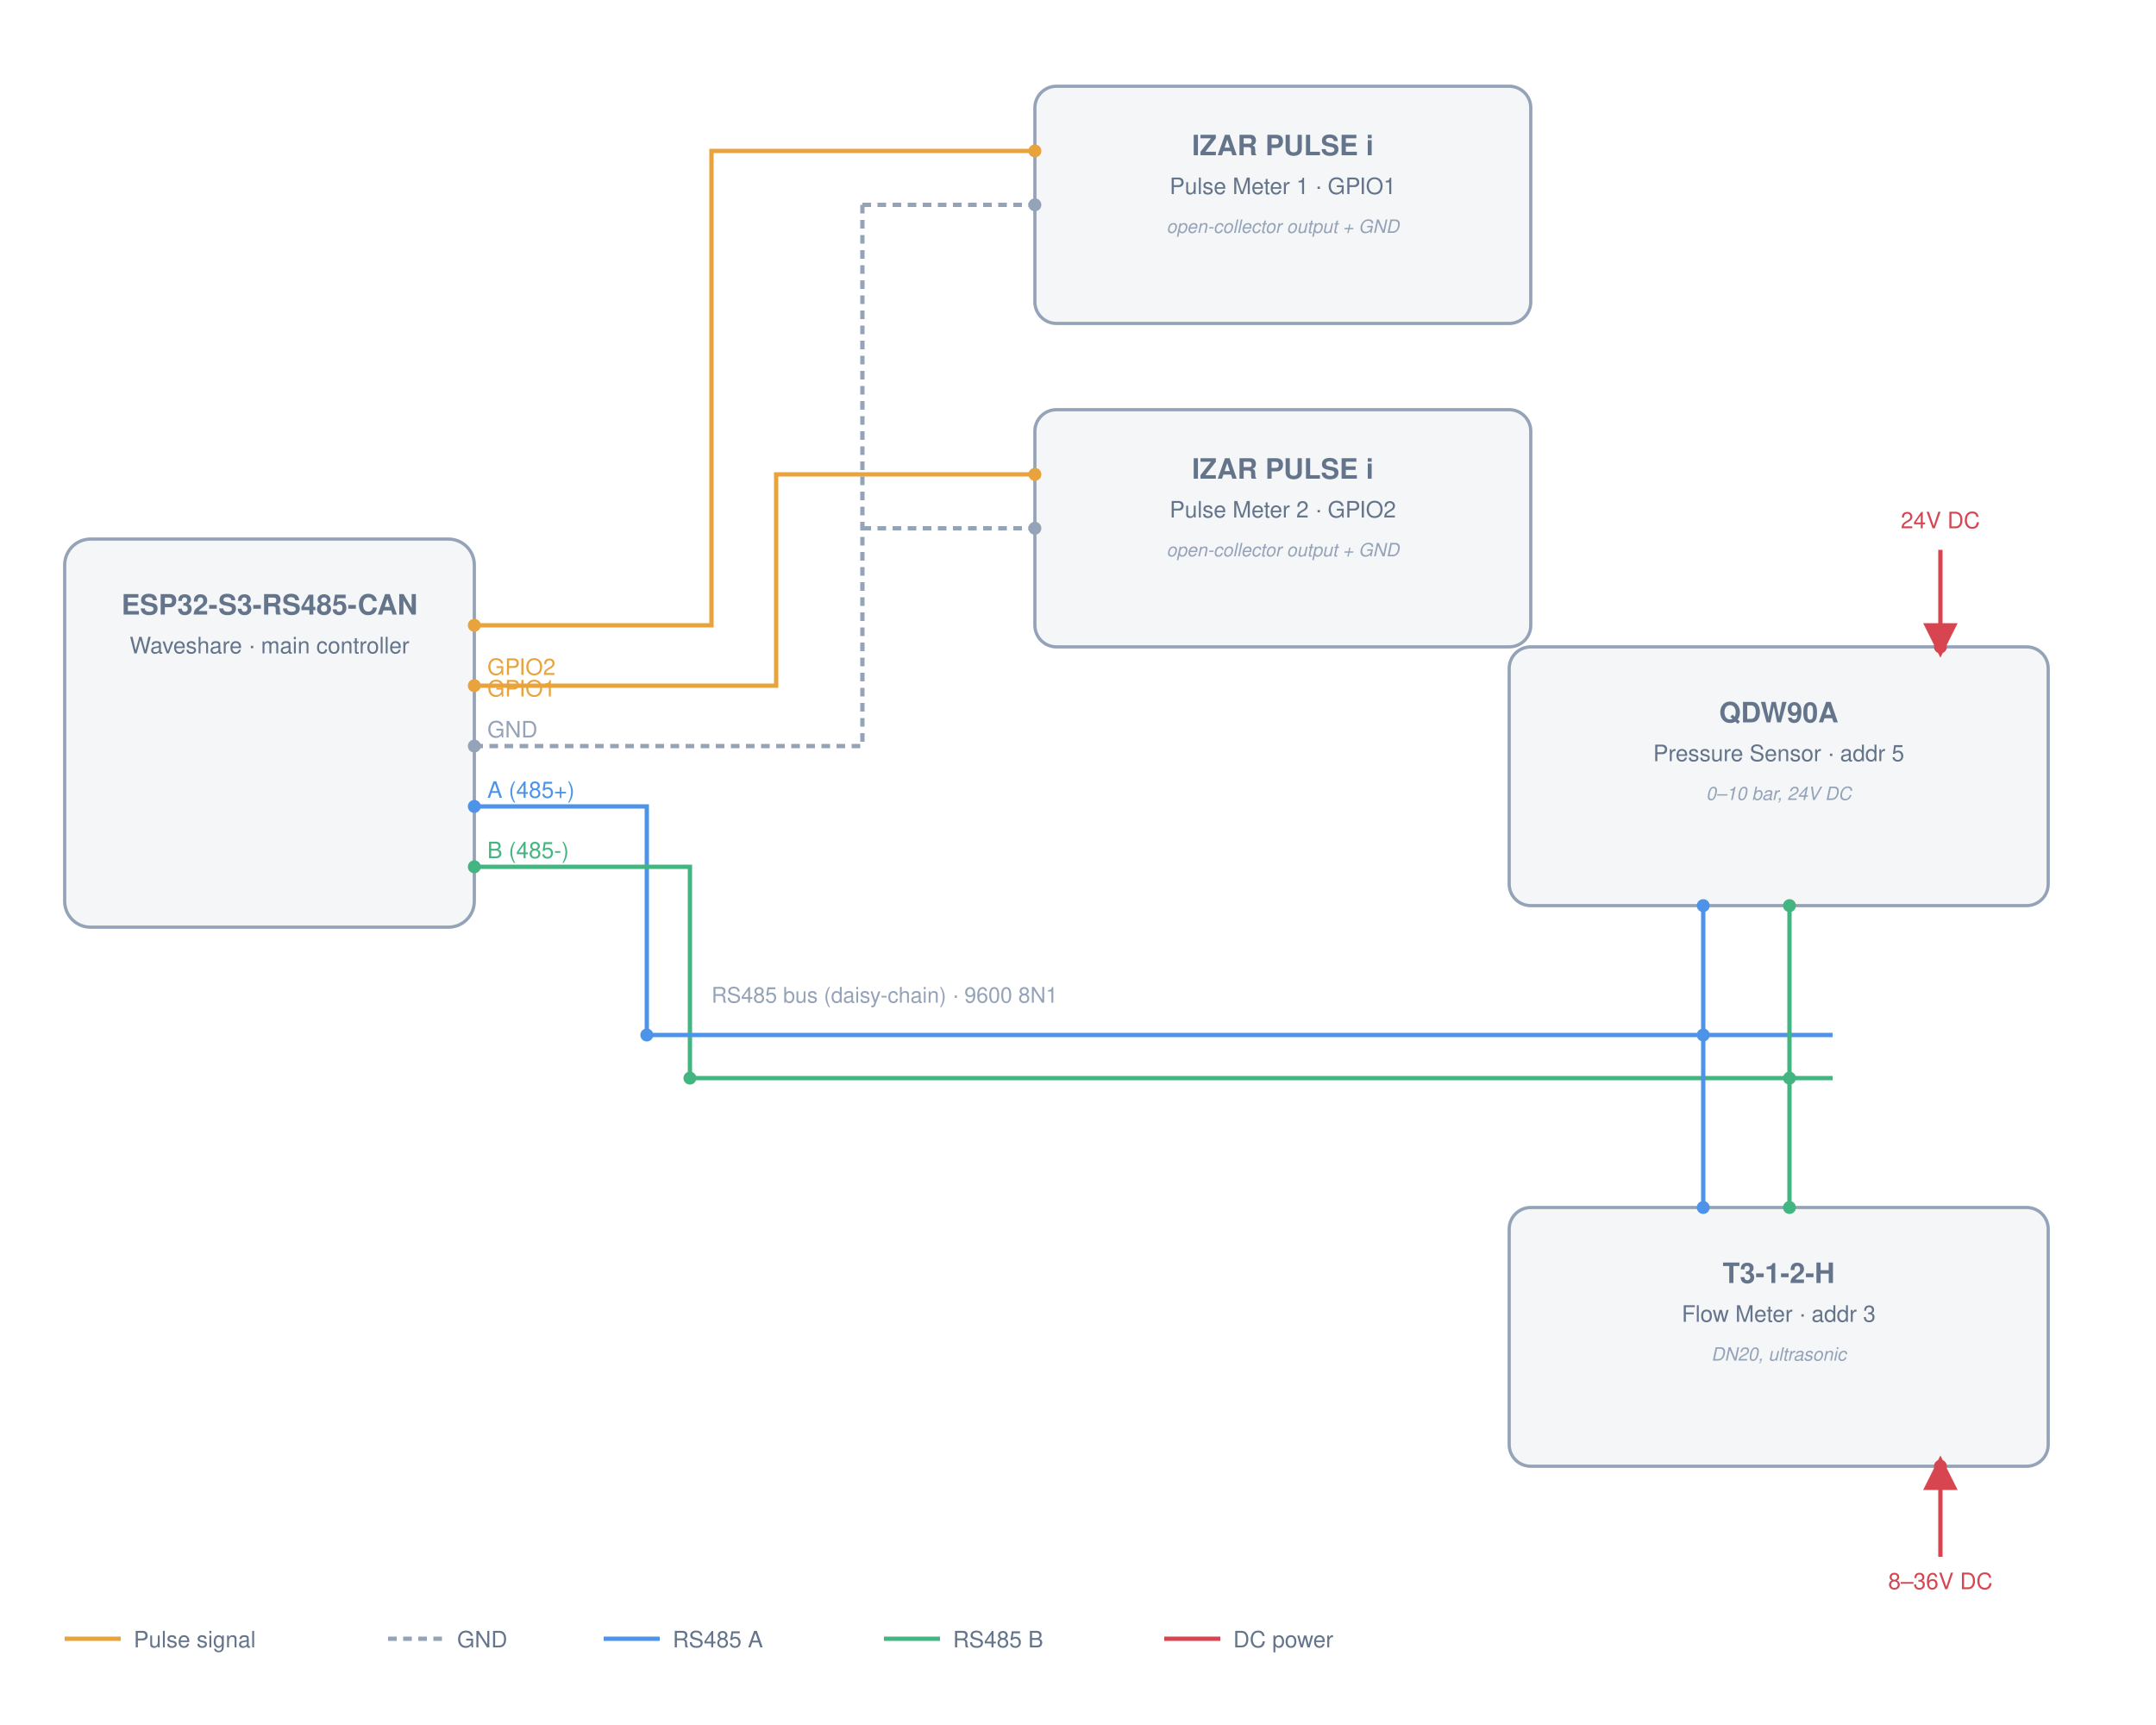
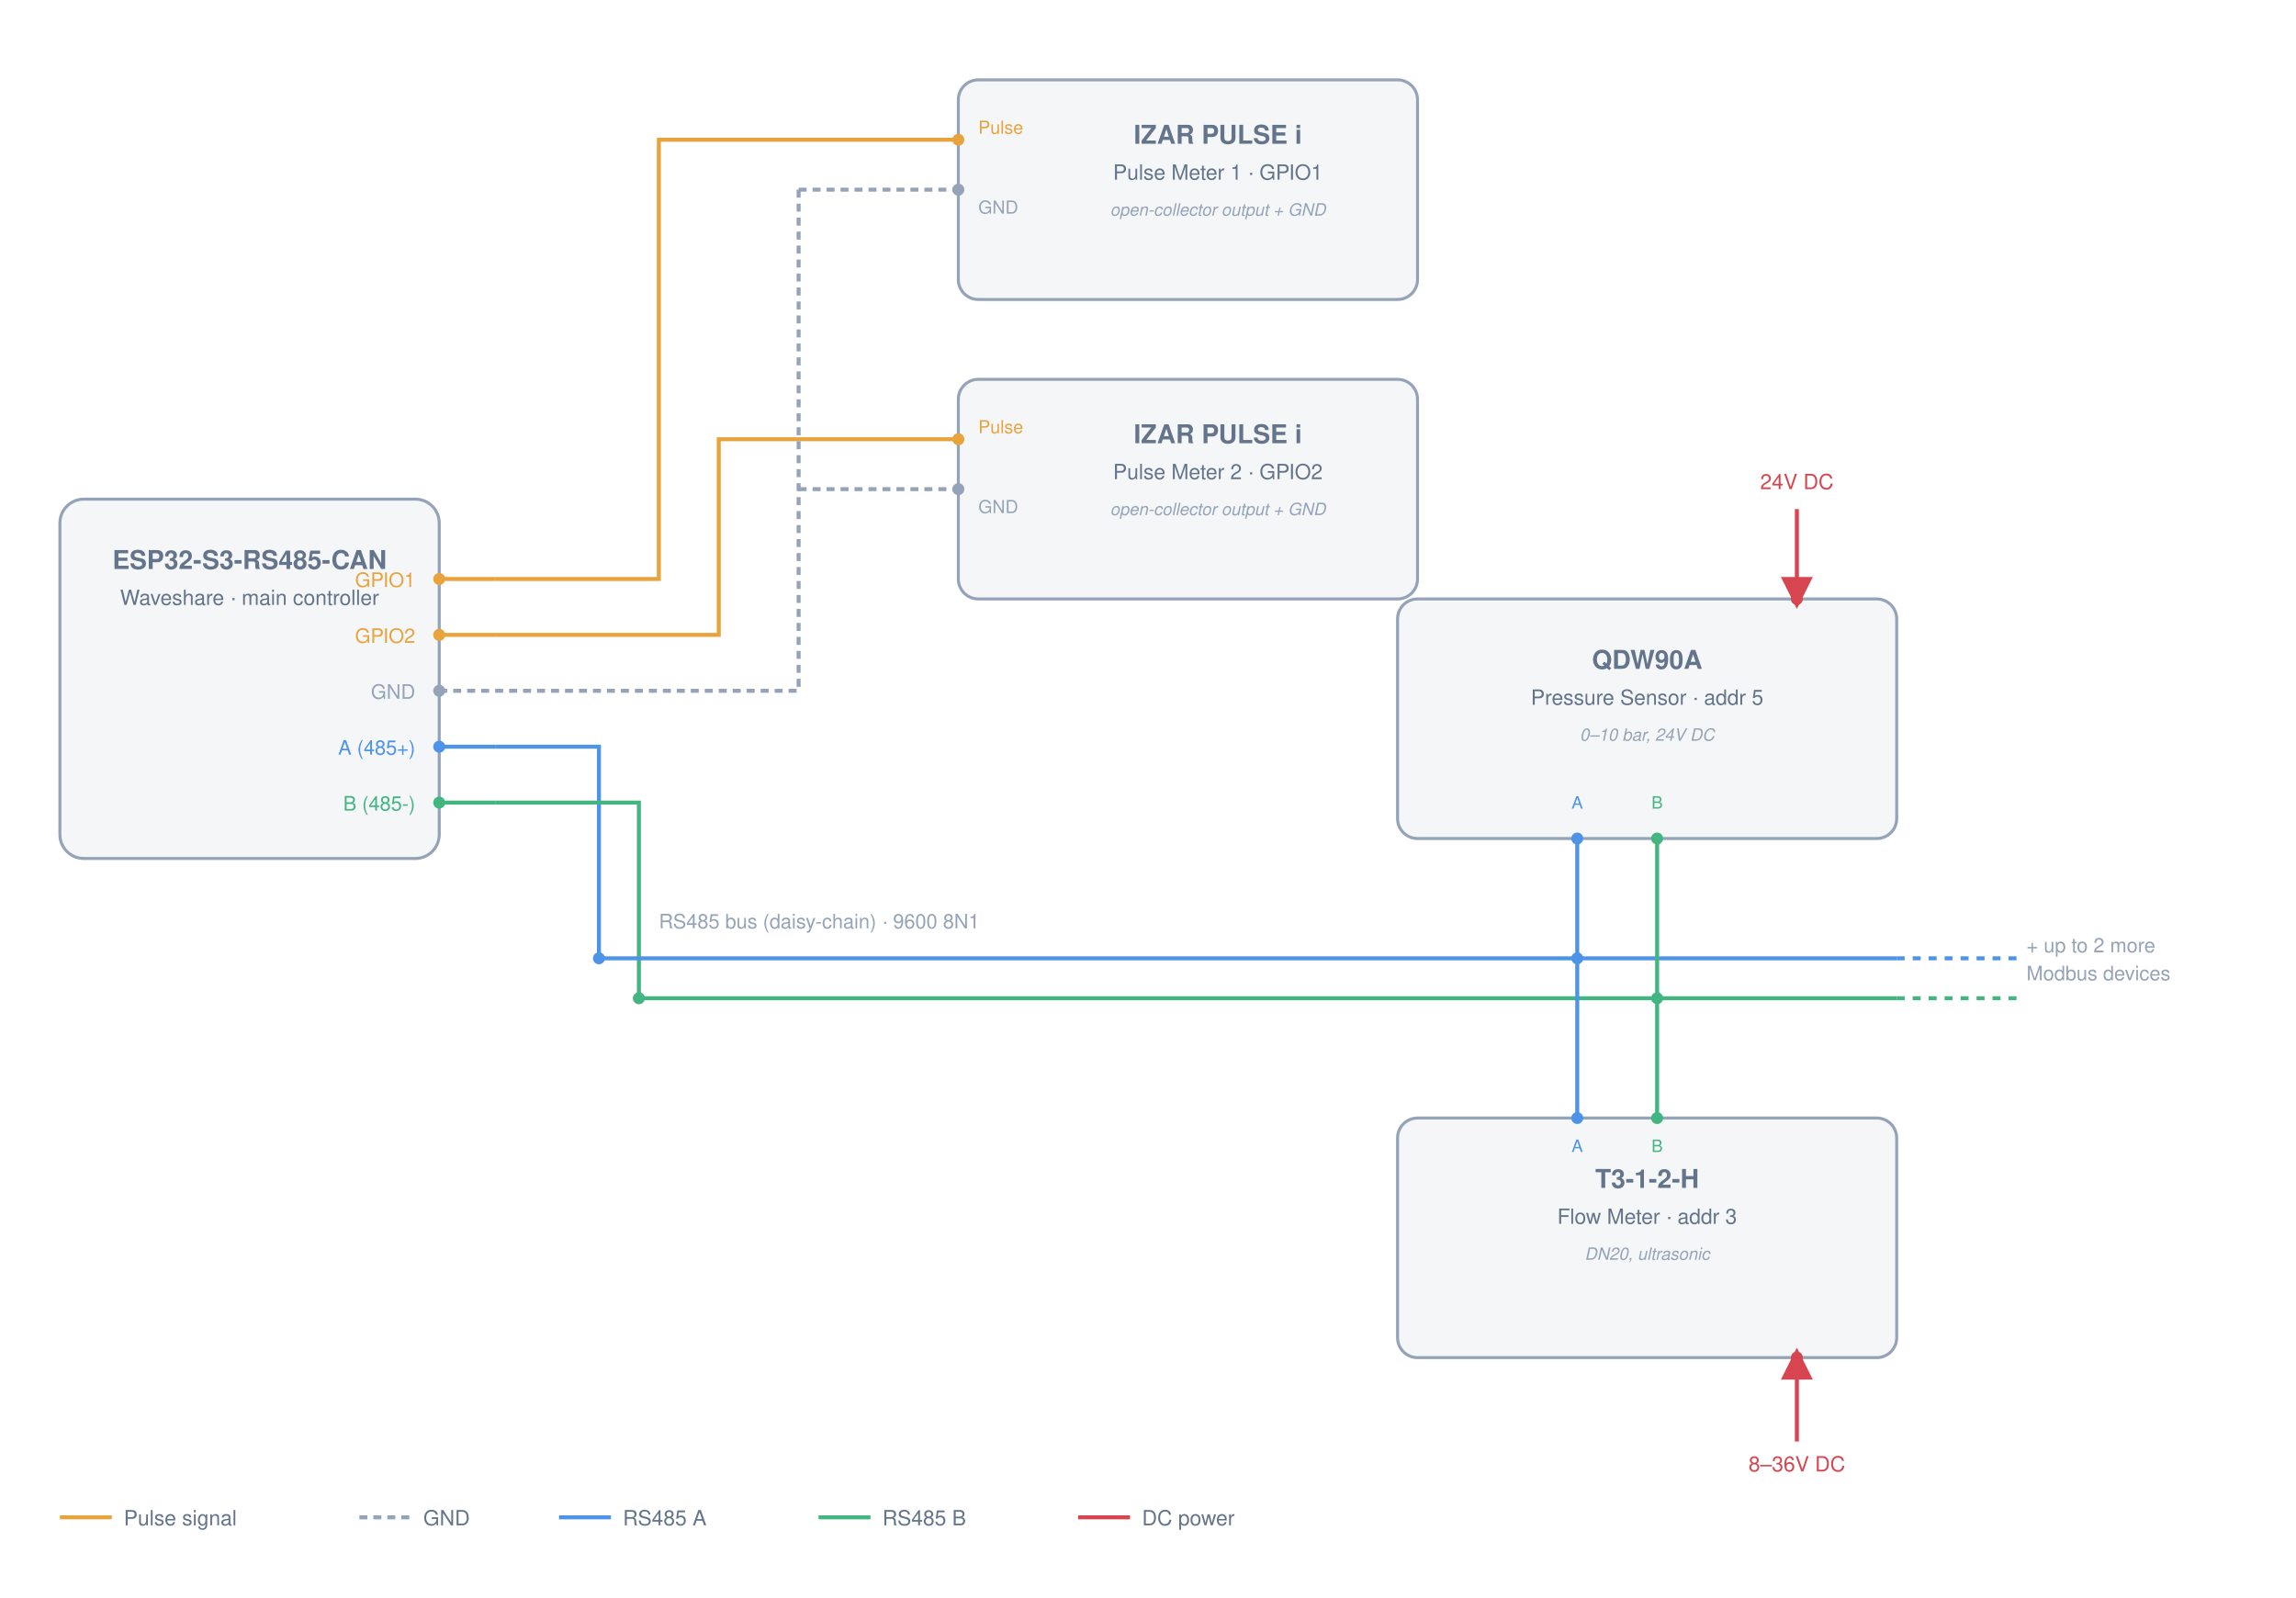
- <svg xmlns="http://www.w3.org/2000/svg" viewBox="0 0 1000 800" font-family="-apple-system, Segoe UI, Helvetica, Arial, sans-serif">
+ <svg xmlns="http://www.w3.org/2000/svg" viewBox="0 0 1150 800" font-family="-apple-system, Segoe UI, Helvetica, Arial, sans-serif">
  <style>
    .box { fill: rgba(148,163,184,0.10); stroke: #94a3b8; stroke-width: 1.5; }
+     .ghost { fill: rgba(148,163,184,0.05); stroke: #94a3b8; stroke-width: 1.5; stroke-dasharray: 5 4; }
    .title { fill: #64748b; font-weight: 700; font-size: 13px; text-anchor: middle; }
    .sub { fill: #64748b; font-size: 10.5px; text-anchor: middle; }
    .note { fill: #94a3b8; font-size: 8.5px; font-style: italic; text-anchor: middle; }
-     .pin { fill: #64748b; font-size: 10.5px; }
+     .pin-r { font-size: 10px; text-anchor: end; }
+     .pin-l { font-size: 9px; text-anchor: start; }
+     .pin-c { font-size: 8.5px; text-anchor: middle; }
    .wire { fill: none; stroke-width: 2; }
    .sig { stroke: #e8a33d; }
    .gnd { stroke: #94a3b8; stroke-dasharray: 4 3; }
    .a { stroke: #4d94e8; }
    .b { stroke: #43b581; }
    .pwr { stroke: #d64550; }
    .dot { fill: currentColor; }
    .legend { font-size: 10.5px; fill: #64748b; }
    .caption { font-size: 10px; fill: #94a3b8; }
  </style>
  <rect class="box" x="30" y="250" width="190" height="180" rx="12" />
  <text class="title" x="125" y="285">ESP32-S3-RS485-CAN</text>
  <text class="sub" x="125" y="303">Waveshare · main controller</text>
  <circle class="dot" cx="220" cy="290" r="3" style="color:#e8a33d" />
  <line class="wire sig" x1="220" y1="290" x2="248" y2="290" />
-   <text class="pin" x="226" y="323" style="fill:#e8a33d">GPIO1</text>
+   <text class="pin-r" x="208" y="294" style="fill:#e8a33d">GPIO1</text>
  <circle class="dot" cx="220" cy="318" r="3" style="color:#e8a33d" />
  <line class="wire sig" x1="220" y1="318" x2="248" y2="318" />
-   <text class="pin" x="226" y="313" style="fill:#e8a33d">GPIO2</text>
+   <text class="pin-r" x="208" y="322" style="fill:#e8a33d">GPIO2</text>
  <circle class="dot" cx="220" cy="346" r="3" style="color:#94a3b8" />
  <line class="wire gnd" x1="220" y1="346" x2="248" y2="346" />
-   <text class="pin" x="226" y="342" style="fill:#94a3b8">GND</text>
+   <text class="pin-r" x="208" y="350" style="fill:#94a3b8">GND</text>
  <circle class="dot" cx="220" cy="374" r="3" style="color:#4d94e8" />
  <line class="wire a" x1="220" y1="374" x2="248" y2="374" />
-   <text class="pin" x="226" y="370" style="fill:#4d94e8">A (485+)</text>
+   <text class="pin-r" x="208" y="378" style="fill:#4d94e8">A (485+)</text>
  <circle class="dot" cx="220" cy="402" r="3" style="color:#43b581" />
  <line class="wire b" x1="220" y1="402" x2="248" y2="402" />
-   <text class="pin" x="226" y="398" style="fill:#43b581">B (485-)</text>
+   <text class="pin-r" x="208" y="406" style="fill:#43b581">B (485-)</text>
  <rect class="box" x="480" y="40" width="230" height="110" rx="10" />
-   <text class="title" x="595" y="72">IZAR PULSE i</text>
-   <text class="sub" x="595" y="90">Pulse Meter 1 · GPIO1</text>
-   <text class="note" x="595" y="108">open-collector output + GND</text>
+   <text class="title" x="610" y="72">IZAR PULSE i</text>
+   <text class="sub" x="610" y="90">Pulse Meter 1 · GPIO1</text>
+   <text class="note" x="610" y="108">open-collector output + GND</text>
  <circle class="dot" cx="480" cy="70" r="3" style="color:#e8a33d" />
+   <text class="pin-l" x="490" y="67" style="fill:#e8a33d">Pulse</text>
  <circle class="dot" cx="480" cy="95" r="3" style="color:#94a3b8" />
+   <text class="pin-l" x="490" y="107" style="fill:#94a3b8">GND</text>
  <rect class="box" x="480" y="190" width="230" height="110" rx="10" />
-   <text class="title" x="595" y="222">IZAR PULSE i</text>
-   <text class="sub" x="595" y="240">Pulse Meter 2 · GPIO2</text>
-   <text class="note" x="595" y="258">open-collector output + GND</text>
+   <text class="title" x="610" y="222">IZAR PULSE i</text>
+   <text class="sub" x="610" y="240">Pulse Meter 2 · GPIO2</text>
+   <text class="note" x="610" y="258">open-collector output + GND</text>
  <circle class="dot" cx="480" cy="220" r="3" style="color:#e8a33d" />
+   <text class="pin-l" x="490" y="217" style="fill:#e8a33d">Pulse</text>
  <circle class="dot" cx="480" cy="245" r="3" style="color:#94a3b8" />
+   <text class="pin-l" x="490" y="257" style="fill:#94a3b8">GND</text>
  <polyline class="wire sig" points="248,290 330,290 330,70 480,70" />
  <polyline class="wire sig" points="248,318 360,318 360,220 480,220" />
  <line class="wire gnd" x1="400" y1="95" x2="480" y2="95" />
  <line class="wire gnd" x1="400" y1="245" x2="480" y2="245" />
  <line class="wire gnd" x1="400" y1="95" x2="400" y2="346" />
  <line class="wire gnd" x1="248" y1="346" x2="400" y2="346" />
  <polyline class="wire a" points="248,374 300,374 300,480" />
  <polyline class="wire b" points="248,402 320,402 320,500" />
-   <line class="wire a" x1="300" y1="480" x2="850" y2="480" />
-   <line class="wire b" x1="320" y1="500" x2="850" y2="500" />
+   <line class="wire a" x1="300" y1="480" x2="950" y2="480" />
+   <line class="wire b" x1="320" y1="500" x2="950" y2="500" />
+   <line class="wire a" x1="950" y1="480" x2="1010" y2="480" stroke-dasharray="4 4" />
+   <line class="wire b" x1="950" y1="500" x2="1010" y2="500" stroke-dasharray="4 4" />
  <circle class="dot" cx="300" cy="480" r="3" style="color:#4d94e8" />
  <circle class="dot" cx="320" cy="500" r="3" style="color:#43b581" />
  <text class="caption" x="330" y="465">RS485 bus (daisy-chain) · 9600 8N1</text>
+   <text class="caption" x="1015" y="477">+ up to 2 more</text>
+   <text class="caption" x="1015" y="491">Modbus devices</text>
  <rect class="box" x="700" y="300" width="250" height="120" rx="10" />
  <text class="title" x="825" y="335">QDW90A</text>
  <text class="sub" x="825" y="353">Pressure Sensor · addr 5</text>
  <text class="note" x="825" y="371">0–10 bar, 24V DC</text>
+   <text class="pin-c" x="790" y="405" style="fill:#4d94e8">A</text>
+   <text class="pin-c" x="830" y="405" style="fill:#43b581">B</text>
  <line class="wire a" x1="790" y1="420" x2="790" y2="480" />
  <line class="wire b" x1="830" y1="420" x2="830" y2="500" />
  <circle class="dot" cx="790" cy="480" r="3" style="color:#4d94e8" />
  <circle class="dot" cx="830" cy="500" r="3" style="color:#43b581" />
  <circle class="dot" cx="790" cy="420" r="3" style="color:#4d94e8" />
  <circle class="dot" cx="830" cy="420" r="3" style="color:#43b581" />
  <rect class="box" x="700" y="560" width="250" height="120" rx="10" />
  <text class="title" x="825" y="595">T3-1-2-H</text>
  <text class="sub" x="825" y="613">Flow Meter · addr 3</text>
  <text class="note" x="825" y="631">DN20, ultrasonic</text>
+   <text class="pin-c" x="790" y="577" style="fill:#4d94e8">A</text>
+   <text class="pin-c" x="830" y="577" style="fill:#43b581">B</text>
  <line class="wire a" x1="790" y1="560" x2="790" y2="480" />
  <line class="wire b" x1="830" y1="560" x2="830" y2="500" />
  <circle class="dot" cx="790" cy="560" r="3" style="color:#4d94e8" />
  <circle class="dot" cx="830" cy="560" r="3" style="color:#43b581" />
  <defs>
    <marker id="arrow" markerWidth="8" markerHeight="8" refX="4" refY="4" orient="auto">
      <path d="M0,0 L8,4 L0,8 Z" fill="#d64550" />
    </marker>
  </defs>
  <text class="sub" x="900" y="245" style="fill:#d64550">24V DC</text>
  <line class="wire pwr" x1="900" y1="255" x2="900" y2="297" marker-end="url(#arrow)" />
  <circle class="dot" cx="900" cy="300" r="3" style="color:#d64550" />
  <line class="wire pwr" x1="900" y1="722" x2="900" y2="683" marker-end="url(#arrow)" />
  <circle class="dot" cx="900" cy="680" r="3" style="color:#d64550" />
  <text class="sub" x="900" y="737" style="fill:#d64550">8–36V DC</text>
  <g transform="translate(30,760)">
    <line class="wire sig" x1="0" y1="0" x2="26" y2="0" />
    <text class="legend" x="32" y="4">Pulse signal</text>
    <line class="wire gnd" x1="150" y1="0" x2="176" y2="0" />
    <text class="legend" x="182" y="4">GND</text>
    <line class="wire a" x1="250" y1="0" x2="276" y2="0" />
    <text class="legend" x="282" y="4">RS485 A</text>
    <line class="wire b" x1="380" y1="0" x2="406" y2="0" />
    <text class="legend" x="412" y="4">RS485 B</text>
    <line class="wire pwr" x1="510" y1="0" x2="536" y2="0" />
    <text class="legend" x="542" y="4">DC power</text>
  </g>
</svg>
